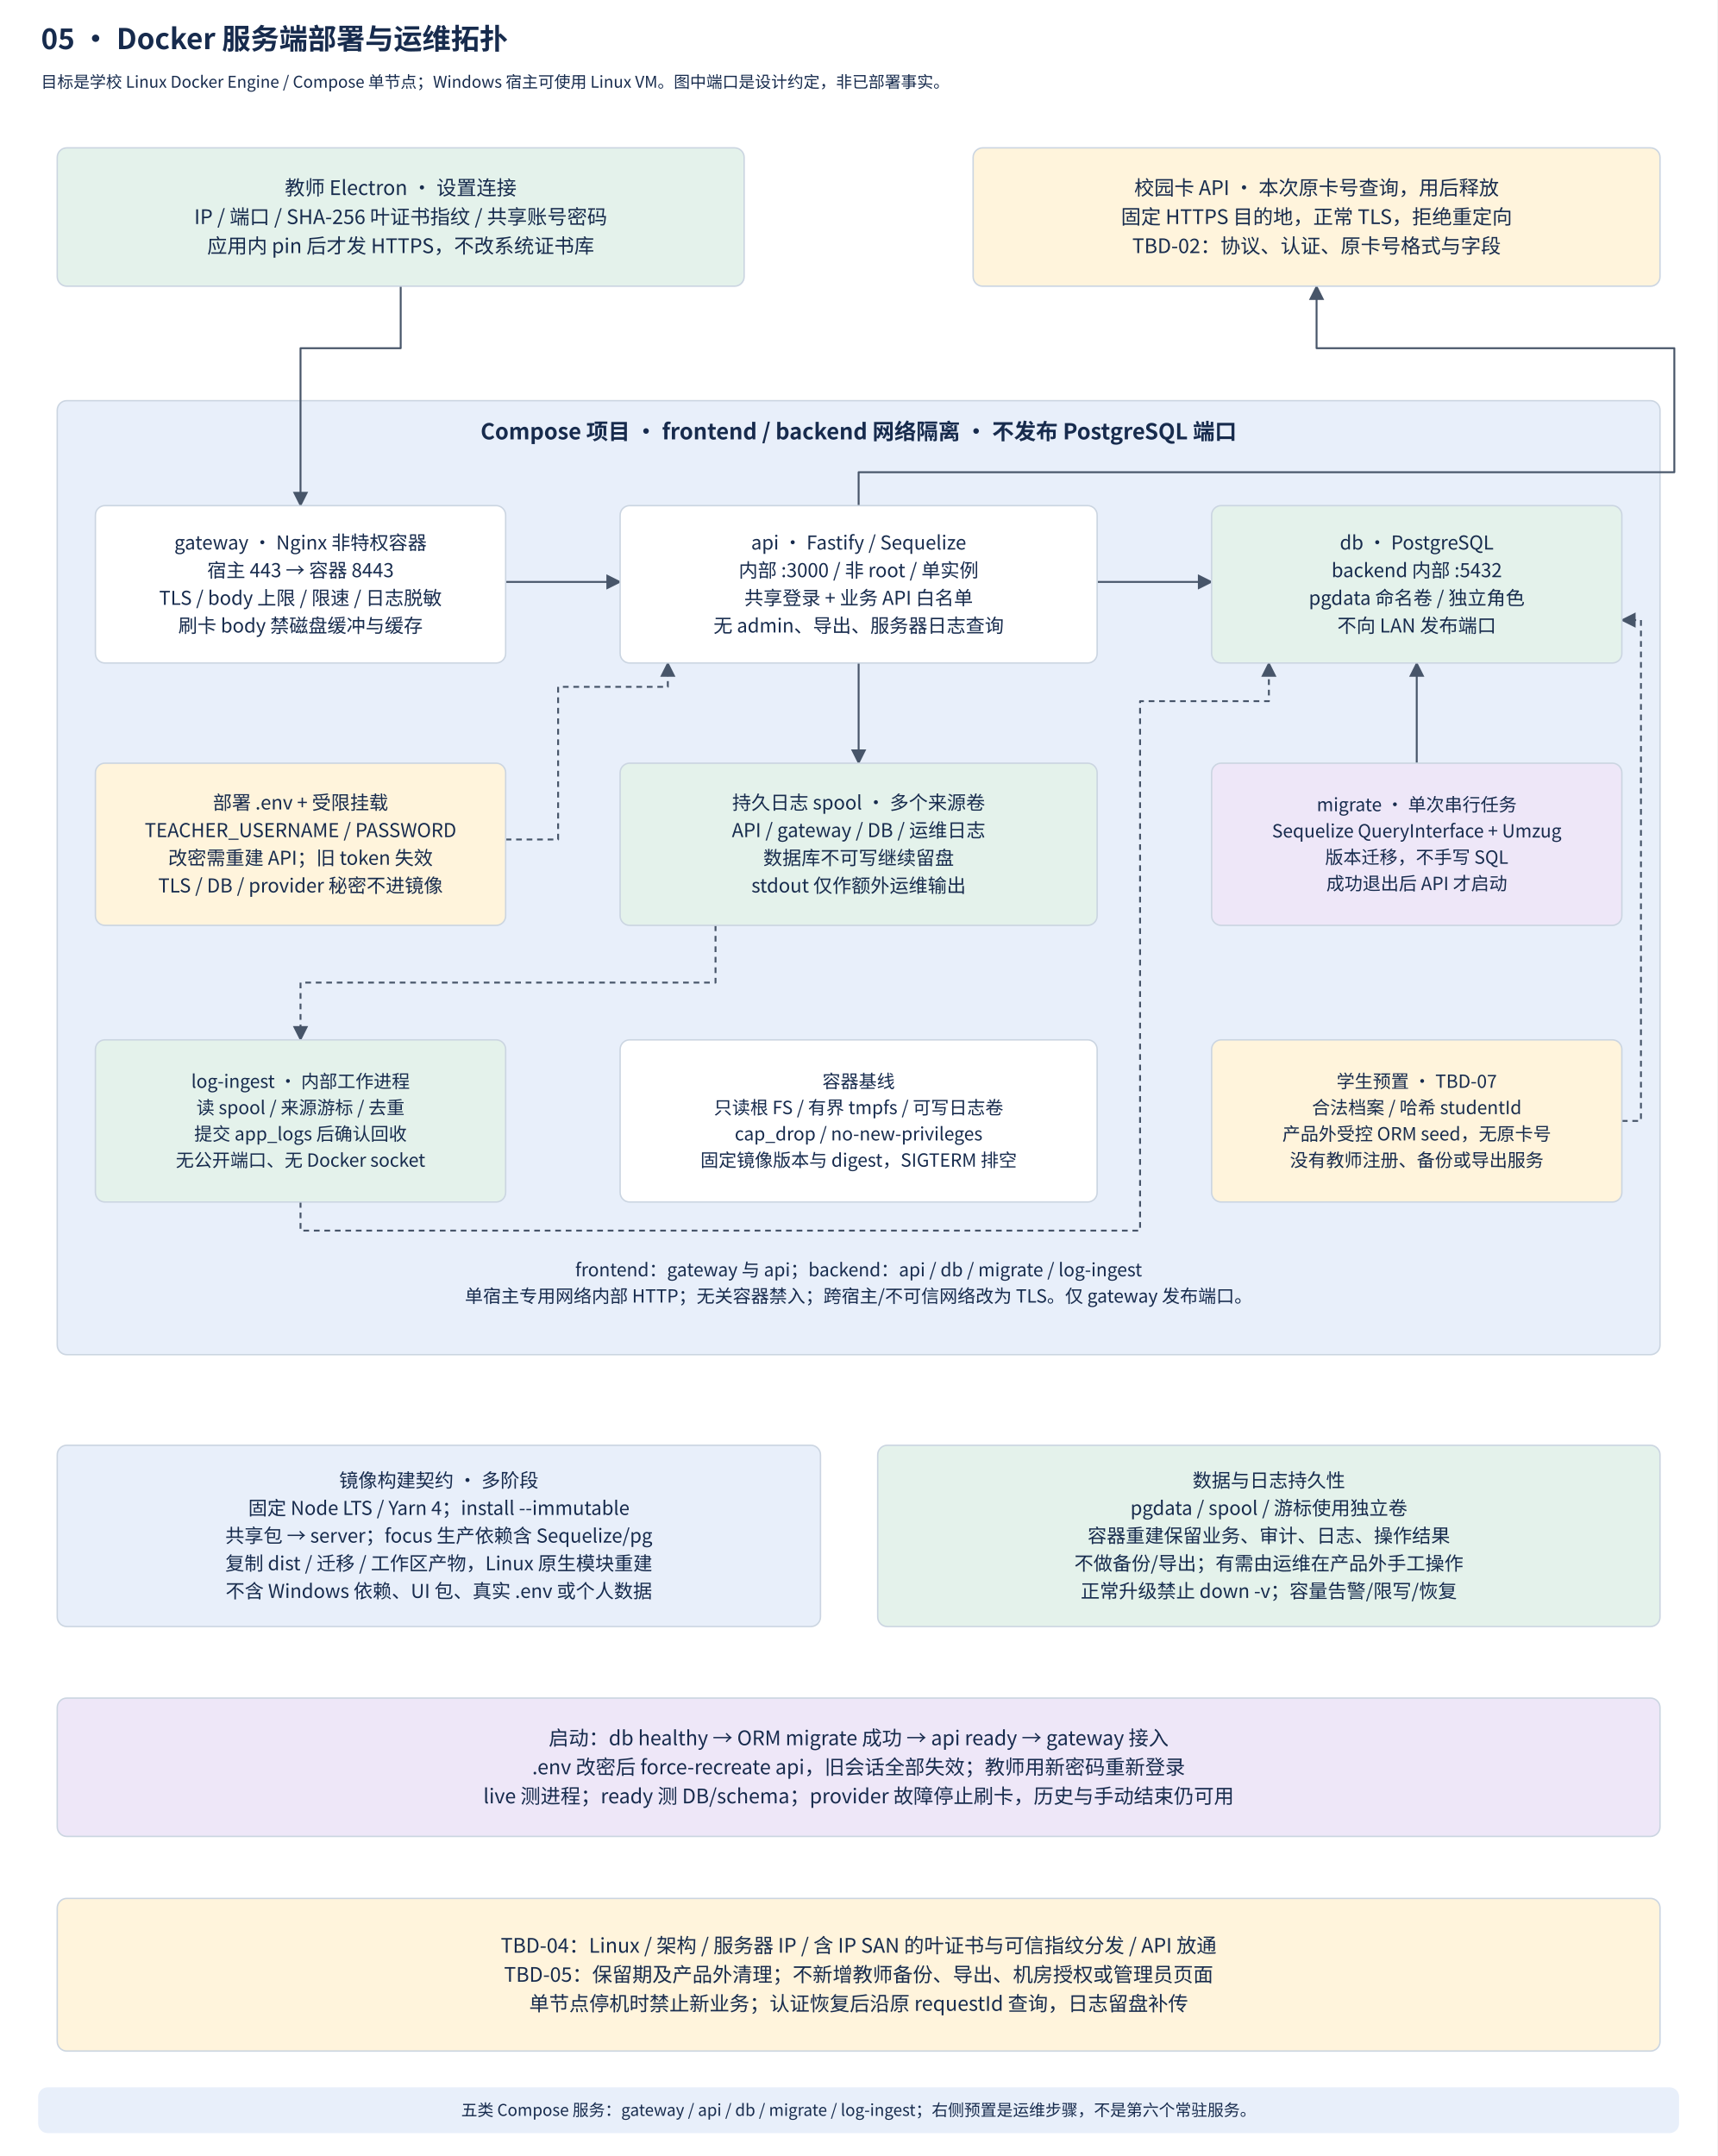
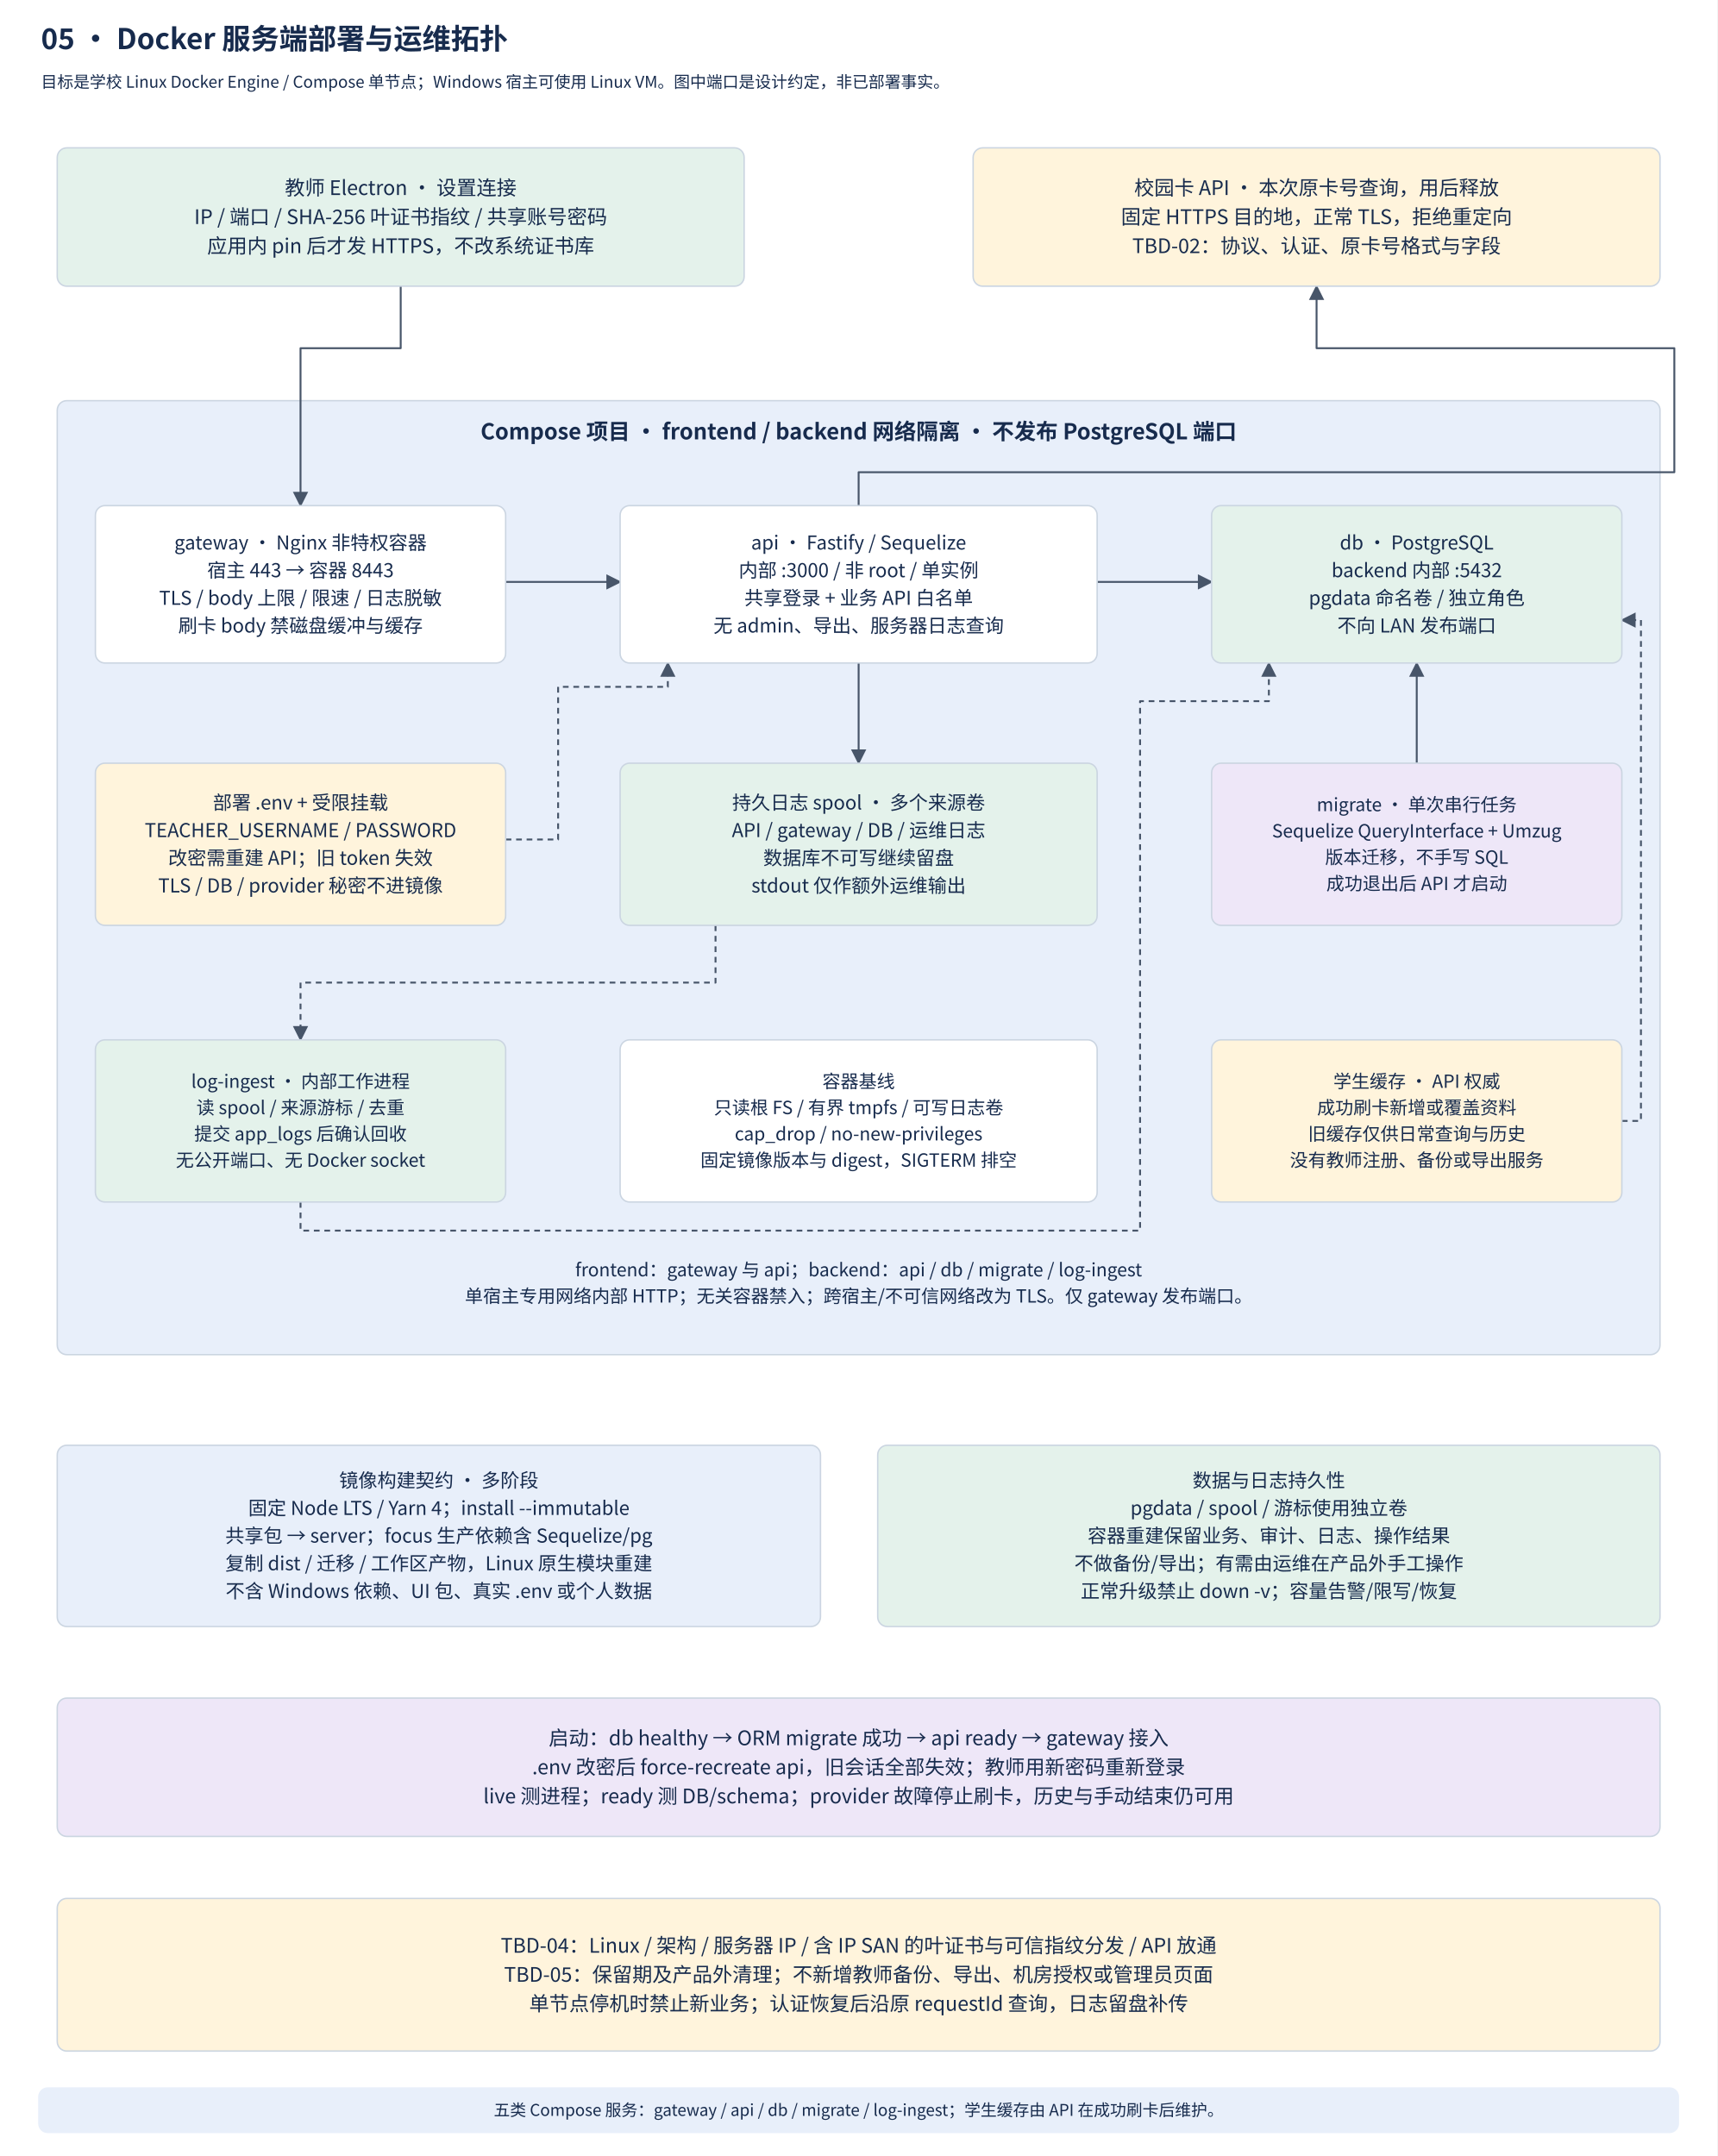
<svg xmlns="http://www.w3.org/2000/svg" width="1800" height="2260" viewBox="0 0 1800 2260" role="img" aria-labelledby="title desc">
  <defs>
    <marker id="arrow" viewBox="0 0 10 10" refX="9" refY="5" markerWidth="8" markerHeight="8" orient="auto-start-reverse">
      <path d="M 0 0 L 10 5 L 0 10 z" fill="#475569" />
    </marker>
  </defs>
  <rect width="1800" height="2260" fill="#ffffff" />
  <rect x="60" y="420" width="1680" height="1000" rx="10" fill="#e8effa" stroke="#cbd5e1" stroke-width="1.5" />
  <text x="900.0" y="926.3" text-anchor="middle" font-family="Microsoft YaHei, Noto Sans CJK SC, sans-serif" font-size="18" font-weight="400" fill="#172b4d" />
  <polyline points="420,300 420,365 315,365 315,530" fill="none" stroke="#475569" stroke-width="2" stroke-linejoin="round" marker-end="url(#arrow)" />
  <polyline points="530,610 650,610" fill="none" stroke="#475569" stroke-width="2" stroke-linejoin="round" marker-end="url(#arrow)" />
  <polyline points="1150,610 1270,610" fill="none" stroke="#475569" stroke-width="2" stroke-linejoin="round" marker-end="url(#arrow)" />
  <polyline points="900,530 900,495 1755,495 1755,365 1380,365 1380,300" fill="none" stroke="#475569" stroke-width="2" stroke-linejoin="round" marker-end="url(#arrow)" />
  <polyline points="1485,800 1485,695" fill="none" stroke="#475569" stroke-width="2" stroke-linejoin="round" marker-end="url(#arrow)" />
  <polyline points="900.0,695 900.0,800" fill="none" stroke="#475569" stroke-width="2" stroke-linejoin="round" marker-end="url(#arrow)" />
  <polyline points="530,880 585,880 585,720 700,720 700,695" fill="none" stroke="#475569" stroke-width="2" stroke-linejoin="round" marker-end="url(#arrow)" stroke-dasharray="6 5" />
  <polyline points="750,970 750,1030 315,1030 315,1090" fill="none" stroke="#475569" stroke-width="2" stroke-linejoin="round" marker-end="url(#arrow)" stroke-dasharray="6 5" />
  <polyline points="315,1260 315,1290 1195,1290 1195,735 1330,735 1330,695" fill="none" stroke="#475569" stroke-width="2" stroke-linejoin="round" marker-end="url(#arrow)" stroke-dasharray="6 5" />
  <polyline points="1700,1175 1720,1175 1720,650 1700,650" fill="none" stroke="#475569" stroke-width="2" stroke-linejoin="round" marker-end="url(#arrow)" stroke-dasharray="6 5" />
  <text x="43" y="51.5" text-anchor="start" font-family="Microsoft YaHei, Noto Sans CJK SC, sans-serif" font-size="30" font-weight="600" fill="#172b4d">05 · Docker 服务端部署与运维拓扑</text>
  <text x="43" y="91.95" text-anchor="start" font-family="Microsoft YaHei, Noto Sans CJK SC, sans-serif" font-size="17" font-weight="400" fill="#172b4d">目标是学校 Linux Docker Engine / Compose 单节点；Windows 宿主可使用 Linux VM。图中端口是设计约定，非已部署事实。</text>
  <rect x="60" y="155" width="720" height="145" rx="10" fill="#e4f2eb" stroke="#cbd5e1" stroke-width="1.5" />
  <text x="420.0" y="204.4" text-anchor="middle" font-family="Microsoft YaHei, Noto Sans CJK SC, sans-serif" font-size="21" font-weight="400" fill="#172b4d">教师 Electron · 设置连接</text>
  <text x="420.0" y="234.85" text-anchor="middle" font-family="Microsoft YaHei, Noto Sans CJK SC, sans-serif" font-size="21" font-weight="400" fill="#172b4d">IP / 端口 / SHA-256 叶证书指纹 / 共享账号密码</text>
  <text x="420.0" y="265.3" text-anchor="middle" font-family="Microsoft YaHei, Noto Sans CJK SC, sans-serif" font-size="21" font-weight="400" fill="#172b4d">应用内 pin 后才发 HTTPS，不改系统证书库</text>
  <rect x="1020" y="155" width="720" height="145" rx="10" fill="#fff4dc" stroke="#cbd5e1" stroke-width="1.5" />
  <text x="1380.0" y="204.4" text-anchor="middle" font-family="Microsoft YaHei, Noto Sans CJK SC, sans-serif" font-size="21" font-weight="400" fill="#172b4d">校园卡 API · 本次原卡号查询，用后释放</text>
  <text x="1380.0" y="234.85" text-anchor="middle" font-family="Microsoft YaHei, Noto Sans CJK SC, sans-serif" font-size="21" font-weight="400" fill="#172b4d">固定 HTTPS 目的地，正常 TLS，拒绝重定向</text>
  <text x="1380.0" y="265.3" text-anchor="middle" font-family="Microsoft YaHei, Noto Sans CJK SC, sans-serif" font-size="21" font-weight="400" fill="#172b4d">TBD-02：协议、认证、原卡号格式与字段</text>
  <text x="900.0" y="460.55" text-anchor="middle" font-family="Microsoft YaHei, Noto Sans CJK SC, sans-serif" font-size="23" font-weight="600" fill="#172b4d">Compose 项目 · frontend / backend 网络隔离 · 不发布 PostgreSQL 端口</text>
  <rect x="100" y="530" width="430" height="165" rx="10" fill="#ffffff" stroke="#cbd5e1" stroke-width="1.5" />
  <text x="315.0" y="576.0" text-anchor="middle" font-family="Microsoft YaHei, Noto Sans CJK SC, sans-serif" font-size="20" font-weight="400" fill="#172b4d">gateway · Nginx 非特权容器</text>
  <text x="315.0" y="605.0" text-anchor="middle" font-family="Microsoft YaHei, Noto Sans CJK SC, sans-serif" font-size="20" font-weight="400" fill="#172b4d">宿主 443 → 容器 8443</text>
  <text x="315.0" y="634.0" text-anchor="middle" font-family="Microsoft YaHei, Noto Sans CJK SC, sans-serif" font-size="20" font-weight="400" fill="#172b4d">TLS / body 上限 / 限速 / 日志脱敏</text>
  <text x="315.0" y="663.0" text-anchor="middle" font-family="Microsoft YaHei, Noto Sans CJK SC, sans-serif" font-size="20" font-weight="400" fill="#172b4d">刷卡 body 禁磁盘缓冲与缓存</text>
  <rect x="650" y="530" width="500" height="165" rx="10" fill="#ffffff" stroke="#cbd5e1" stroke-width="1.5" />
  <text x="900.0" y="576.0" text-anchor="middle" font-family="Microsoft YaHei, Noto Sans CJK SC, sans-serif" font-size="20" font-weight="400" fill="#172b4d">api · Fastify / Sequelize</text>
  <text x="900.0" y="605.0" text-anchor="middle" font-family="Microsoft YaHei, Noto Sans CJK SC, sans-serif" font-size="20" font-weight="400" fill="#172b4d">内部 :3000 / 非 root / 单实例</text>
  <text x="900.0" y="634.0" text-anchor="middle" font-family="Microsoft YaHei, Noto Sans CJK SC, sans-serif" font-size="20" font-weight="400" fill="#172b4d">共享登录 + 业务 API 白名单</text>
  <text x="900.0" y="663.0" text-anchor="middle" font-family="Microsoft YaHei, Noto Sans CJK SC, sans-serif" font-size="20" font-weight="400" fill="#172b4d">无 admin、导出、服务器日志查询</text>
  <rect x="1270" y="530" width="430" height="165" rx="10" fill="#e4f2eb" stroke="#cbd5e1" stroke-width="1.5" />
  <text x="1485.0" y="576.0" text-anchor="middle" font-family="Microsoft YaHei, Noto Sans CJK SC, sans-serif" font-size="20" font-weight="400" fill="#172b4d">db · PostgreSQL</text>
  <text x="1485.0" y="605.0" text-anchor="middle" font-family="Microsoft YaHei, Noto Sans CJK SC, sans-serif" font-size="20" font-weight="400" fill="#172b4d">backend 内部 :5432</text>
  <text x="1485.0" y="634.0" text-anchor="middle" font-family="Microsoft YaHei, Noto Sans CJK SC, sans-serif" font-size="20" font-weight="400" fill="#172b4d">pgdata 命名卷 / 独立角色</text>
  <text x="1485.0" y="663.0" text-anchor="middle" font-family="Microsoft YaHei, Noto Sans CJK SC, sans-serif" font-size="20" font-weight="400" fill="#172b4d">不向 LAN 发布端口</text>
  <rect x="100" y="800" width="430" height="170" rx="10" fill="#fff4dc" stroke="#cbd5e1" stroke-width="1.5" />
  <text x="315.0" y="848.5" text-anchor="middle" font-family="Microsoft YaHei, Noto Sans CJK SC, sans-serif" font-size="20" font-weight="400" fill="#172b4d">部署 .env + 受限挂载</text>
  <text x="315.0" y="877.5" text-anchor="middle" font-family="Microsoft YaHei, Noto Sans CJK SC, sans-serif" font-size="20" font-weight="400" fill="#172b4d">TEACHER_USERNAME / PASSWORD</text>
  <text x="315.0" y="906.5" text-anchor="middle" font-family="Microsoft YaHei, Noto Sans CJK SC, sans-serif" font-size="20" font-weight="400" fill="#172b4d">改密需重建 API；旧 token 失效</text>
  <text x="315.0" y="935.5" text-anchor="middle" font-family="Microsoft YaHei, Noto Sans CJK SC, sans-serif" font-size="20" font-weight="400" fill="#172b4d">TLS / DB / provider 秘密不进镜像</text>
  <rect x="650" y="800" width="500" height="170" rx="10" fill="#e4f2eb" stroke="#cbd5e1" stroke-width="1.5" />
  <text x="900.0" y="848.5" text-anchor="middle" font-family="Microsoft YaHei, Noto Sans CJK SC, sans-serif" font-size="20" font-weight="400" fill="#172b4d">持久日志 spool · 多个来源卷</text>
  <text x="900.0" y="877.5" text-anchor="middle" font-family="Microsoft YaHei, Noto Sans CJK SC, sans-serif" font-size="20" font-weight="400" fill="#172b4d">API / gateway / DB / 运维日志</text>
  <text x="900.0" y="906.5" text-anchor="middle" font-family="Microsoft YaHei, Noto Sans CJK SC, sans-serif" font-size="20" font-weight="400" fill="#172b4d">数据库不可写继续留盘</text>
  <text x="900.0" y="935.5" text-anchor="middle" font-family="Microsoft YaHei, Noto Sans CJK SC, sans-serif" font-size="20" font-weight="400" fill="#172b4d">stdout 仅作额外运维输出</text>
  <rect x="1270" y="800" width="430" height="170" rx="10" fill="#eee7f8" stroke="#cbd5e1" stroke-width="1.5" />
  <text x="1485.0" y="850.325" text-anchor="middle" font-family="Microsoft YaHei, Noto Sans CJK SC, sans-serif" font-size="19" font-weight="400" fill="#172b4d">migrate · 单次串行任务</text>
  <text x="1485.0" y="877.875" text-anchor="middle" font-family="Microsoft YaHei, Noto Sans CJK SC, sans-serif" font-size="19" font-weight="400" fill="#172b4d">Sequelize QueryInterface + Umzug</text>
  <text x="1485.0" y="905.425" text-anchor="middle" font-family="Microsoft YaHei, Noto Sans CJK SC, sans-serif" font-size="19" font-weight="400" fill="#172b4d">版本迁移，不手写 SQL</text>
  <text x="1485.0" y="932.975" text-anchor="middle" font-family="Microsoft YaHei, Noto Sans CJK SC, sans-serif" font-size="19" font-weight="400" fill="#172b4d">成功退出后 API 才启动</text>
  <rect x="100" y="1090" width="430" height="170" rx="10" fill="#e4f2eb" stroke="#cbd5e1" stroke-width="1.5" />
  <text x="315.0" y="1140.325" text-anchor="middle" font-family="Microsoft YaHei, Noto Sans CJK SC, sans-serif" font-size="19" font-weight="400" fill="#172b4d">log-ingest · 内部工作进程</text>
  <text x="315.0" y="1167.875" text-anchor="middle" font-family="Microsoft YaHei, Noto Sans CJK SC, sans-serif" font-size="19" font-weight="400" fill="#172b4d">读 spool / 来源游标 / 去重</text>
  <text x="315.0" y="1195.425" text-anchor="middle" font-family="Microsoft YaHei, Noto Sans CJK SC, sans-serif" font-size="19" font-weight="400" fill="#172b4d">提交 app_logs 后确认回收</text>
  <text x="315.0" y="1222.975" text-anchor="middle" font-family="Microsoft YaHei, Noto Sans CJK SC, sans-serif" font-size="19" font-weight="400" fill="#172b4d">无公开端口、无 Docker socket</text>
  <rect x="650" y="1090" width="500" height="170" rx="10" fill="#ffffff" stroke="#cbd5e1" stroke-width="1.5" />
  <text x="900.0" y="1140.325" text-anchor="middle" font-family="Microsoft YaHei, Noto Sans CJK SC, sans-serif" font-size="19" font-weight="400" fill="#172b4d">容器基线</text>
  <text x="900.0" y="1167.875" text-anchor="middle" font-family="Microsoft YaHei, Noto Sans CJK SC, sans-serif" font-size="19" font-weight="400" fill="#172b4d">只读根 FS / 有界 tmpfs / 可写日志卷</text>
  <text x="900.0" y="1195.425" text-anchor="middle" font-family="Microsoft YaHei, Noto Sans CJK SC, sans-serif" font-size="19" font-weight="400" fill="#172b4d">cap_drop / no-new-privileges</text>
  <text x="900.0" y="1222.975" text-anchor="middle" font-family="Microsoft YaHei, Noto Sans CJK SC, sans-serif" font-size="19" font-weight="400" fill="#172b4d">固定镜像版本与 digest，SIGTERM 排空</text>
  <rect x="1270" y="1090" width="430" height="170" rx="10" fill="#fff4dc" stroke="#cbd5e1" stroke-width="1.5" />
-   <text x="1485.0" y="1140.325" text-anchor="middle" font-family="Microsoft YaHei, Noto Sans CJK SC, sans-serif" font-size="19" font-weight="400" fill="#172b4d">学生预置 · TBD-07</text>
-   <text x="1485.0" y="1167.875" text-anchor="middle" font-family="Microsoft YaHei, Noto Sans CJK SC, sans-serif" font-size="19" font-weight="400" fill="#172b4d">合法档案 / 哈希 studentId</text>
-   <text x="1485.0" y="1195.425" text-anchor="middle" font-family="Microsoft YaHei, Noto Sans CJK SC, sans-serif" font-size="19" font-weight="400" fill="#172b4d">产品外受控 ORM seed，无原卡号</text>
+   <text x="1485.0" y="1140.325" text-anchor="middle" font-family="Microsoft YaHei, Noto Sans CJK SC, sans-serif" font-size="19" font-weight="400" fill="#172b4d">学生缓存 · API 权威</text>
+   <text x="1485.0" y="1167.875" text-anchor="middle" font-family="Microsoft YaHei, Noto Sans CJK SC, sans-serif" font-size="19" font-weight="400" fill="#172b4d">成功刷卡新增或覆盖资料</text>
+   <text x="1485.0" y="1195.425" text-anchor="middle" font-family="Microsoft YaHei, Noto Sans CJK SC, sans-serif" font-size="19" font-weight="400" fill="#172b4d">旧缓存仅供日常查询与历史</text>
  <text x="1485.0" y="1222.975" text-anchor="middle" font-family="Microsoft YaHei, Noto Sans CJK SC, sans-serif" font-size="19" font-weight="400" fill="#172b4d">没有教师注册、备份或导出服务</text>
  <text x="900.0" y="1337.875" text-anchor="middle" font-family="Microsoft YaHei, Noto Sans CJK SC, sans-serif" font-size="19" font-weight="400" fill="#172b4d">frontend：gateway 与 api；backend：api / db / migrate / log-ingest</text>
  <text x="900.0" y="1365.425" text-anchor="middle" font-family="Microsoft YaHei, Noto Sans CJK SC, sans-serif" font-size="19" font-weight="400" fill="#172b4d">单宿主专用网络内部 HTTP；无关容器禁入；跨宿主/不可信网络改为 TLS。仅 gateway 发布端口。</text>
  <rect x="60" y="1515" width="800" height="190" rx="10" fill="#e8effa" stroke="#cbd5e1" stroke-width="1.5" />
  <text x="460.0" y="1559.0" text-anchor="middle" font-family="Microsoft YaHei, Noto Sans CJK SC, sans-serif" font-size="20" font-weight="400" fill="#172b4d">镜像构建契约 · 多阶段</text>
  <text x="460.0" y="1588.0" text-anchor="middle" font-family="Microsoft YaHei, Noto Sans CJK SC, sans-serif" font-size="20" font-weight="400" fill="#172b4d">固定 Node LTS / Yarn 4；install --immutable</text>
  <text x="460.0" y="1617.0" text-anchor="middle" font-family="Microsoft YaHei, Noto Sans CJK SC, sans-serif" font-size="20" font-weight="400" fill="#172b4d">共享包 → server；focus 生产依赖含 Sequelize/pg</text>
  <text x="460.0" y="1646.0" text-anchor="middle" font-family="Microsoft YaHei, Noto Sans CJK SC, sans-serif" font-size="20" font-weight="400" fill="#172b4d">复制 dist / 迁移 / 工作区产物，Linux 原生模块重建</text>
  <text x="460.0" y="1675.0" text-anchor="middle" font-family="Microsoft YaHei, Noto Sans CJK SC, sans-serif" font-size="20" font-weight="400" fill="#172b4d">不含 Windows 依赖、UI 包、真实 .env 或个人数据</text>
  <rect x="920" y="1515" width="820" height="190" rx="10" fill="#e4f2eb" stroke="#cbd5e1" stroke-width="1.5" />
  <text x="1330.0" y="1559.0" text-anchor="middle" font-family="Microsoft YaHei, Noto Sans CJK SC, sans-serif" font-size="20" font-weight="400" fill="#172b4d">数据与日志持久性</text>
  <text x="1330.0" y="1588.0" text-anchor="middle" font-family="Microsoft YaHei, Noto Sans CJK SC, sans-serif" font-size="20" font-weight="400" fill="#172b4d">pgdata / spool / 游标使用独立卷</text>
  <text x="1330.0" y="1617.0" text-anchor="middle" font-family="Microsoft YaHei, Noto Sans CJK SC, sans-serif" font-size="20" font-weight="400" fill="#172b4d">容器重建保留业务、审计、日志、操作结果</text>
  <text x="1330.0" y="1646.0" text-anchor="middle" font-family="Microsoft YaHei, Noto Sans CJK SC, sans-serif" font-size="20" font-weight="400" fill="#172b4d">不做备份/导出；有需由运维在产品外手工操作</text>
  <text x="1330.0" y="1675.0" text-anchor="middle" font-family="Microsoft YaHei, Noto Sans CJK SC, sans-serif" font-size="20" font-weight="400" fill="#172b4d">正常升级禁止 down -v；容量告警/限写/恢复</text>
  <rect x="60" y="1780" width="1680" height="145" rx="10" fill="#eee7f8" stroke="#cbd5e1" stroke-width="1.5" />
  <text x="900.0" y="1829.4" text-anchor="middle" font-family="Microsoft YaHei, Noto Sans CJK SC, sans-serif" font-size="21" font-weight="400" fill="#172b4d">启动：db healthy → ORM migrate 成功 → api ready → gateway 接入</text>
  <text x="900.0" y="1859.85" text-anchor="middle" font-family="Microsoft YaHei, Noto Sans CJK SC, sans-serif" font-size="21" font-weight="400" fill="#172b4d">.env 改密后 force-recreate api，旧会话全部失效；教师用新密码重新登录</text>
  <text x="900.0" y="1890.3" text-anchor="middle" font-family="Microsoft YaHei, Noto Sans CJK SC, sans-serif" font-size="21" font-weight="400" fill="#172b4d">live 测进程；ready 测 DB/schema；provider 故障停止刷卡，历史与手动结束仍可用</text>
  <rect x="60" y="1990" width="1680" height="160" rx="10" fill="#fff4dc" stroke="#cbd5e1" stroke-width="1.5" />
  <text x="900.0" y="2046.9" text-anchor="middle" font-family="Microsoft YaHei, Noto Sans CJK SC, sans-serif" font-size="21" font-weight="400" fill="#172b4d">TBD-04：Linux / 架构 / 服务器 IP / 含 IP SAN 的叶证书与可信指纹分发 / API 放通</text>
  <text x="900.0" y="2077.35" text-anchor="middle" font-family="Microsoft YaHei, Noto Sans CJK SC, sans-serif" font-size="21" font-weight="400" fill="#172b4d">TBD-05：保留期及产品外清理；不新增教师备份、导出、机房授权或管理员页面</text>
  <text x="900.0" y="2107.8" text-anchor="middle" font-family="Microsoft YaHei, Noto Sans CJK SC, sans-serif" font-size="21" font-weight="400" fill="#172b4d">单节点停机时禁止新业务；认证恢复后沿原 requestId 查询，日志留盘补传</text>
  <rect x="40" y="2188" width="1720" height="48" rx="10" fill="#e8effa" stroke="none" stroke-width="1.5" />
-   <text x="900.0" y="2217.95" text-anchor="middle" font-family="Microsoft YaHei, Noto Sans CJK SC, sans-serif" font-size="17" font-weight="400" fill="#172b4d">五类 Compose 服务：gateway / api / db / migrate / log-ingest；右侧预置是运维步骤，不是第六个常驻服务。</text>
+   <text x="900.0" y="2217.95" text-anchor="middle" font-family="Microsoft YaHei, Noto Sans CJK SC, sans-serif" font-size="17" font-weight="400" fill="#172b4d">五类 Compose 服务：gateway / api / db / migrate / log-ingest；学生缓存由 API 在成功刷卡后维护。</text>
</svg>
